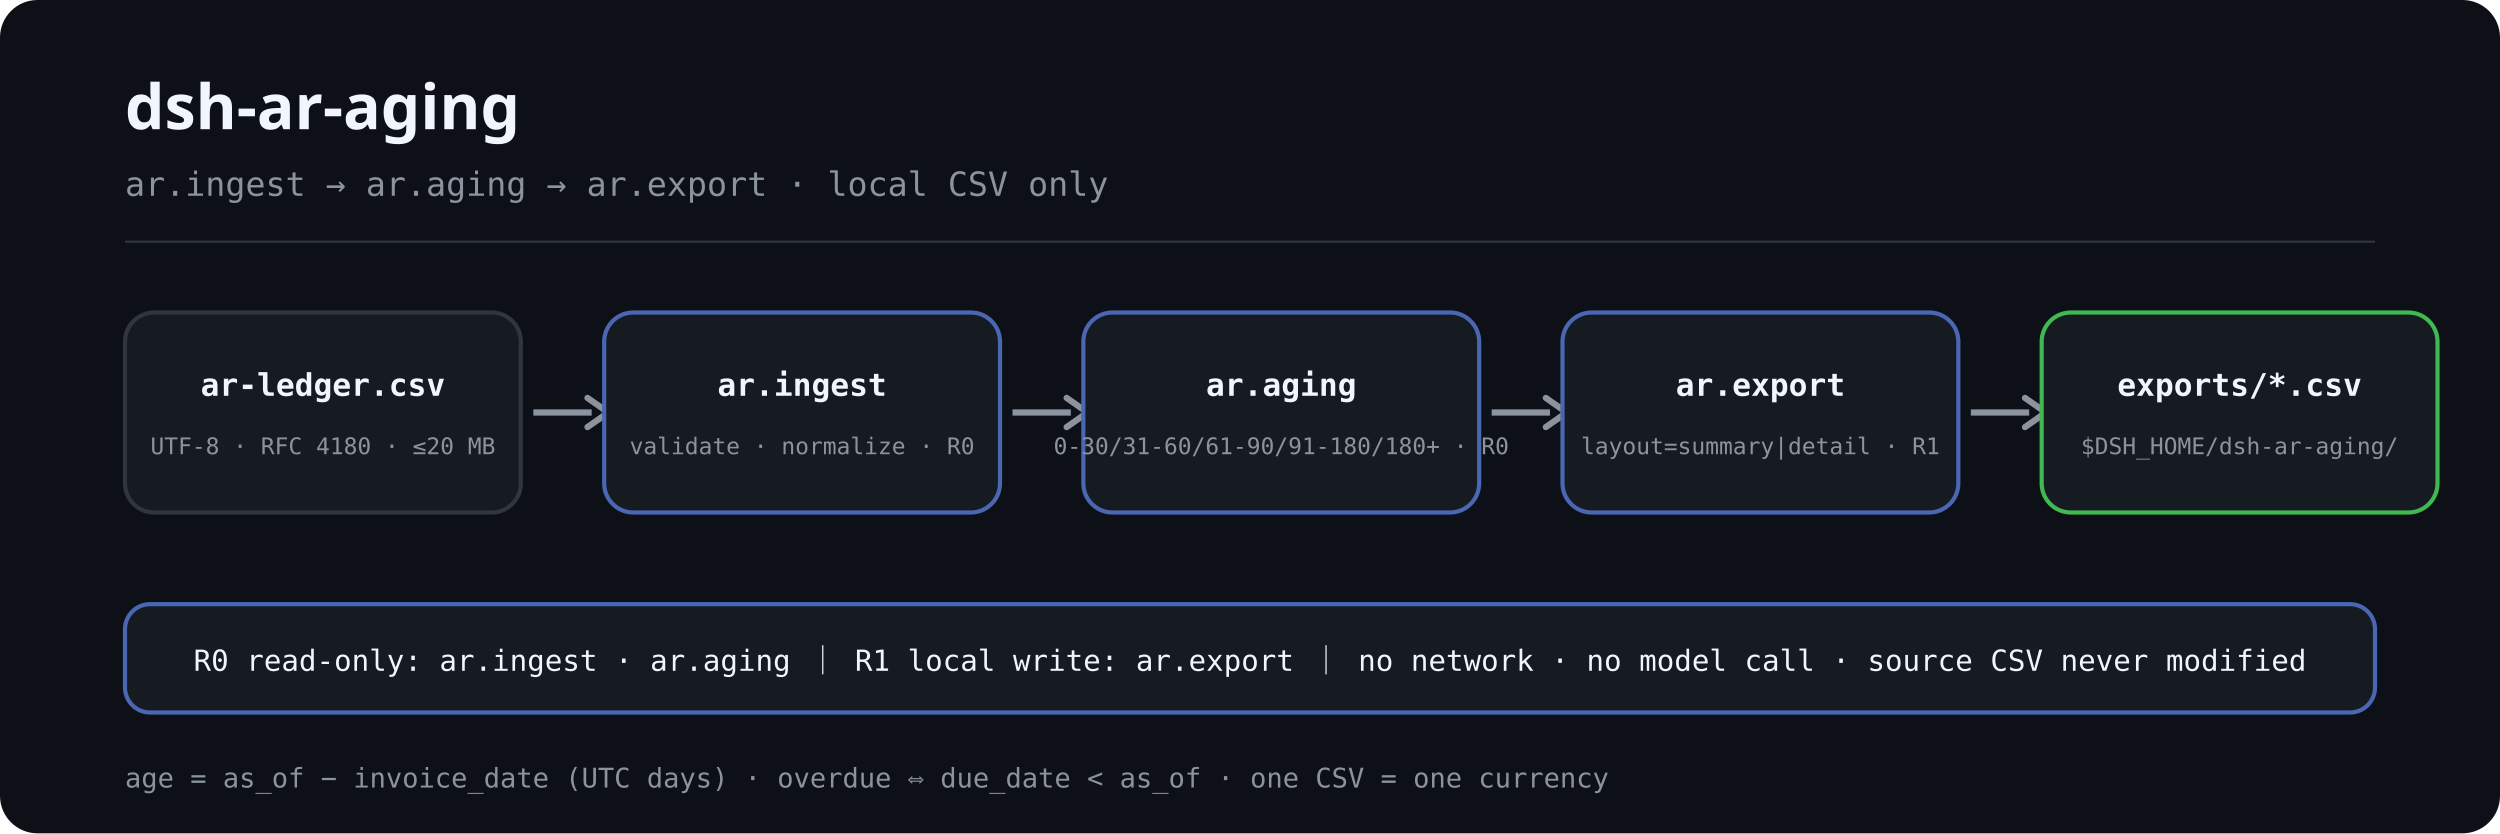
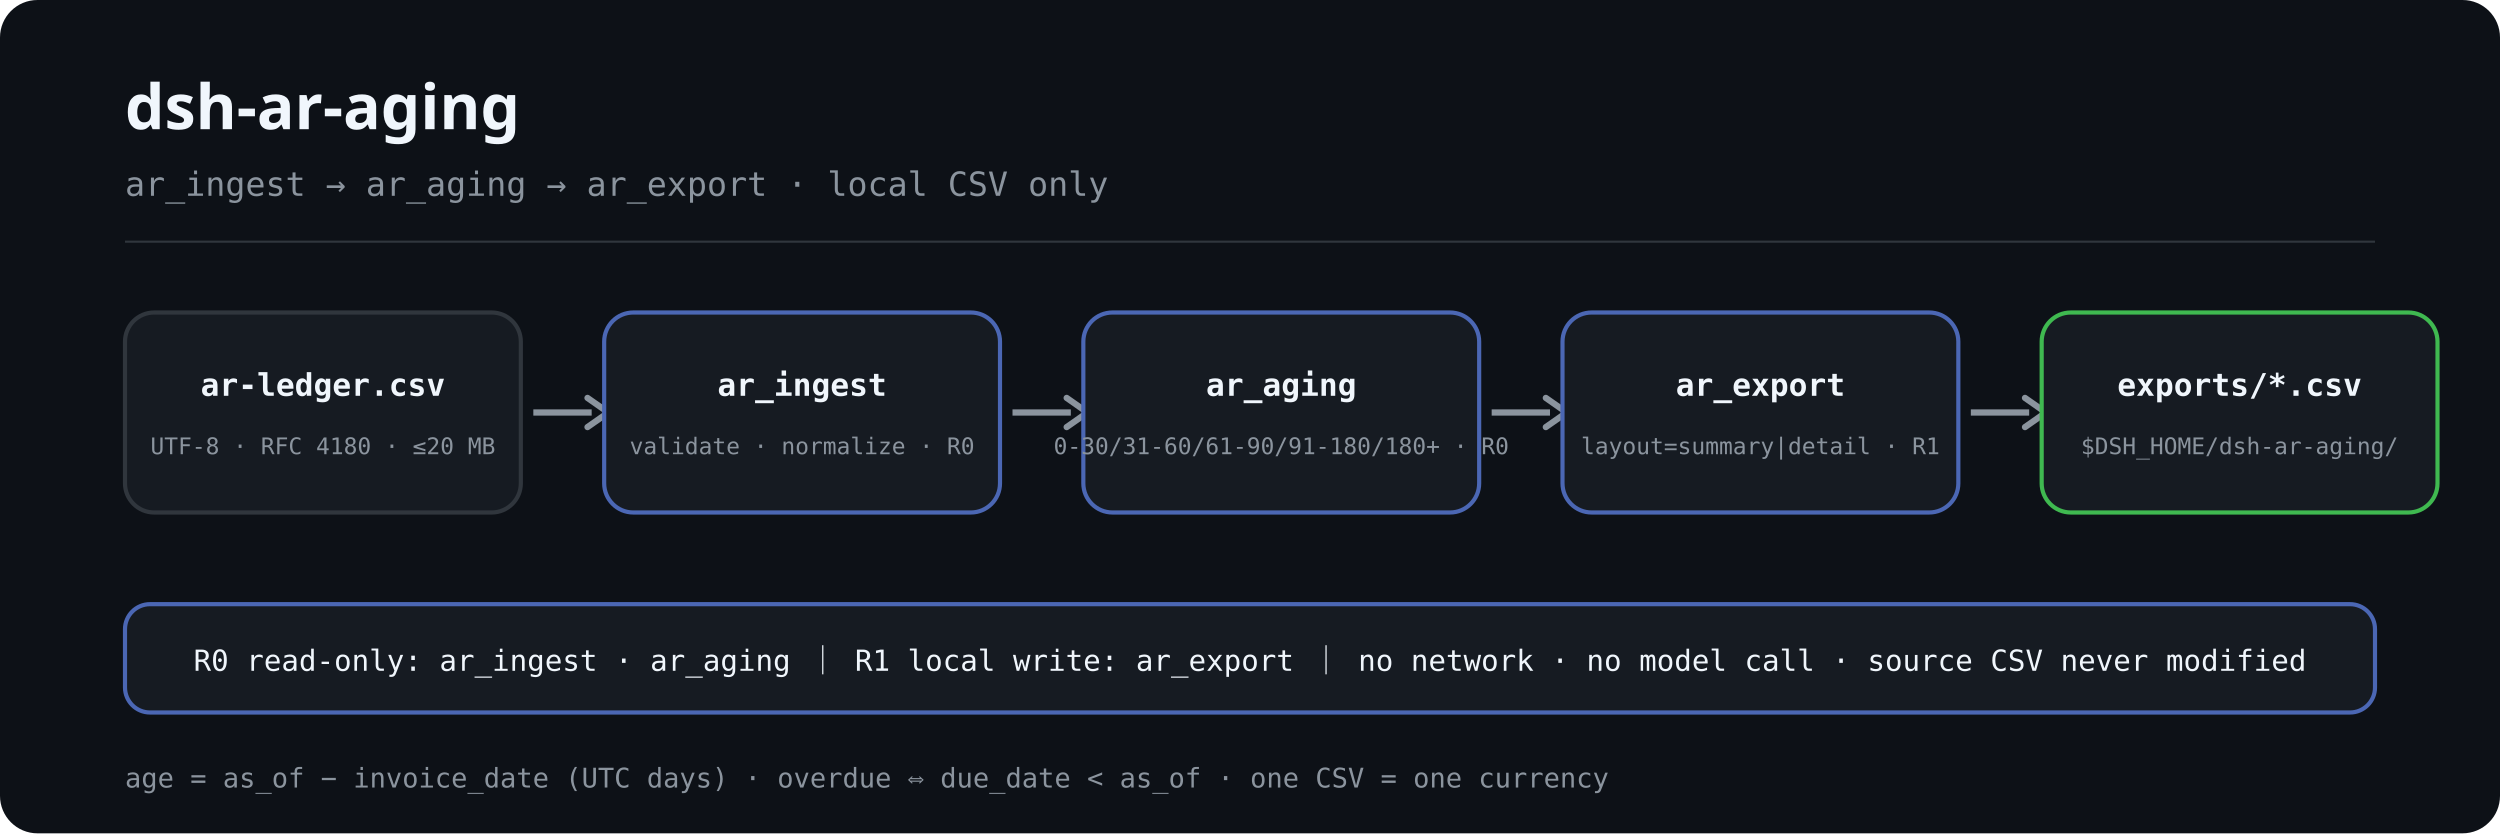
<svg xmlns="http://www.w3.org/2000/svg" width="1200" height="400" viewBox="0 0 1200 400" role="img" aria-label="dsh-ar-aging pipeline">
  <rect width="1200" height="400" rx="18" fill="#0d1117" />
  <text x="60" y="62" fill="#f0f6fc" font-family="ui-sans-serif,system-ui,sans-serif" font-size="30" font-weight="700">dsh-ar-aging</text>
-   <text x="60" y="94" fill="#8b949e" font-family="ui-monospace,monospace" font-size="16">ar.ingest → ar.aging → ar.export · local CSV only</text>
+   <text x="60" y="94" fill="#8b949e" font-family="ui-monospace,monospace" font-size="16">ar_ingest → ar_aging → ar_export · local CSV only</text>
  <line x1="60" y1="116" x2="1140" y2="116" stroke="#30363d" />
  <rect x="60" y="150" width="190" height="96" rx="14" fill="#161b22" stroke="#30363d" stroke-width="2" />
  <text x="155" y="190" fill="#f0f6fc" text-anchor="middle" font-family="ui-monospace,monospace" font-size="15" font-weight="700">ar-ledger.csv</text>
  <text x="155" y="218" fill="#8b949e" text-anchor="middle" font-family="ui-monospace,monospace" font-size="11">UTF-8 · RFC 4180 · ≤20 MB</text>
  <path d="M256 198h28" stroke="#8b949e" stroke-width="3" />
  <path d="M282 191l10 7-10 7" fill="none" stroke="#8b949e" stroke-width="3" stroke-linecap="round" stroke-linejoin="round" />
  <rect x="290" y="150" width="190" height="96" rx="14" fill="#161b22" stroke="#4B67B4" stroke-width="2" />
-   <text x="385" y="190" fill="#f0f6fc" text-anchor="middle" font-family="ui-monospace,monospace" font-size="15" font-weight="700">ar.ingest</text>
+   <text x="385" y="190" fill="#f0f6fc" text-anchor="middle" font-family="ui-monospace,monospace" font-size="15" font-weight="700">ar_ingest</text>
  <text x="385" y="218" fill="#8b949e" text-anchor="middle" font-family="ui-monospace,monospace" font-size="11">validate · normalize · R0</text>
  <path d="M486 198h28" stroke="#8b949e" stroke-width="3" />
  <path d="M512 191l10 7-10 7" fill="none" stroke="#8b949e" stroke-width="3" stroke-linecap="round" stroke-linejoin="round" />
  <rect x="520" y="150" width="190" height="96" rx="14" fill="#161b22" stroke="#4B67B4" stroke-width="2" />
-   <text x="615" y="190" fill="#f0f6fc" text-anchor="middle" font-family="ui-monospace,monospace" font-size="15" font-weight="700">ar.aging</text>
+   <text x="615" y="190" fill="#f0f6fc" text-anchor="middle" font-family="ui-monospace,monospace" font-size="15" font-weight="700">ar_aging</text>
  <text x="615" y="218" fill="#8b949e" text-anchor="middle" font-family="ui-monospace,monospace" font-size="11">0-30/31-60/61-90/91-180/180+ · R0</text>
  <path d="M716 198h28" stroke="#8b949e" stroke-width="3" />
  <path d="M742 191l10 7-10 7" fill="none" stroke="#8b949e" stroke-width="3" stroke-linecap="round" stroke-linejoin="round" />
  <rect x="750" y="150" width="190" height="96" rx="14" fill="#161b22" stroke="#4B67B4" stroke-width="2" />
-   <text x="845" y="190" fill="#f0f6fc" text-anchor="middle" font-family="ui-monospace,monospace" font-size="15" font-weight="700">ar.export</text>
+   <text x="845" y="190" fill="#f0f6fc" text-anchor="middle" font-family="ui-monospace,monospace" font-size="15" font-weight="700">ar_export</text>
  <text x="845" y="218" fill="#8b949e" text-anchor="middle" font-family="ui-monospace,monospace" font-size="11">layout=summary|detail · R1</text>
  <path d="M946 198h28" stroke="#8b949e" stroke-width="3" />
  <path d="M972 191l10 7-10 7" fill="none" stroke="#8b949e" stroke-width="3" stroke-linecap="round" stroke-linejoin="round" />
  <rect x="980" y="150" width="190" height="96" rx="14" fill="#161b22" stroke="#3fb950" stroke-width="2" />
  <text x="1075" y="190" fill="#f0f6fc" text-anchor="middle" font-family="ui-monospace,monospace" font-size="15" font-weight="700">exports/*.csv</text>
  <text x="1075" y="218" fill="#8b949e" text-anchor="middle" font-family="ui-monospace,monospace" font-size="11">$DSH_HOME/dsh-ar-aging/</text>
  <rect x="60" y="290" width="1080" height="52" rx="12" fill="#161b22" stroke="#4B67B4" stroke-width="2" />
-   <text x="600" y="322" fill="#f0f6fc" text-anchor="middle" font-family="ui-monospace,monospace" font-size="14">R0 read-only: ar.ingest · ar.aging ｜ R1 local write: ar.export ｜ no network · no model call · source CSV never modified</text>
+   <text x="600" y="322" fill="#f0f6fc" text-anchor="middle" font-family="ui-monospace,monospace" font-size="14">R0 read-only: ar_ingest · ar_aging ｜ R1 local write: ar_export ｜ no network · no model call · source CSV never modified</text>
  <text x="60" y="378" fill="#8b949e" font-family="ui-monospace,monospace" font-size="13">age = as_of − invoice_date (UTC days) · overdue ⟺ due_date &lt; as_of · one CSV = one currency</text>
</svg>
